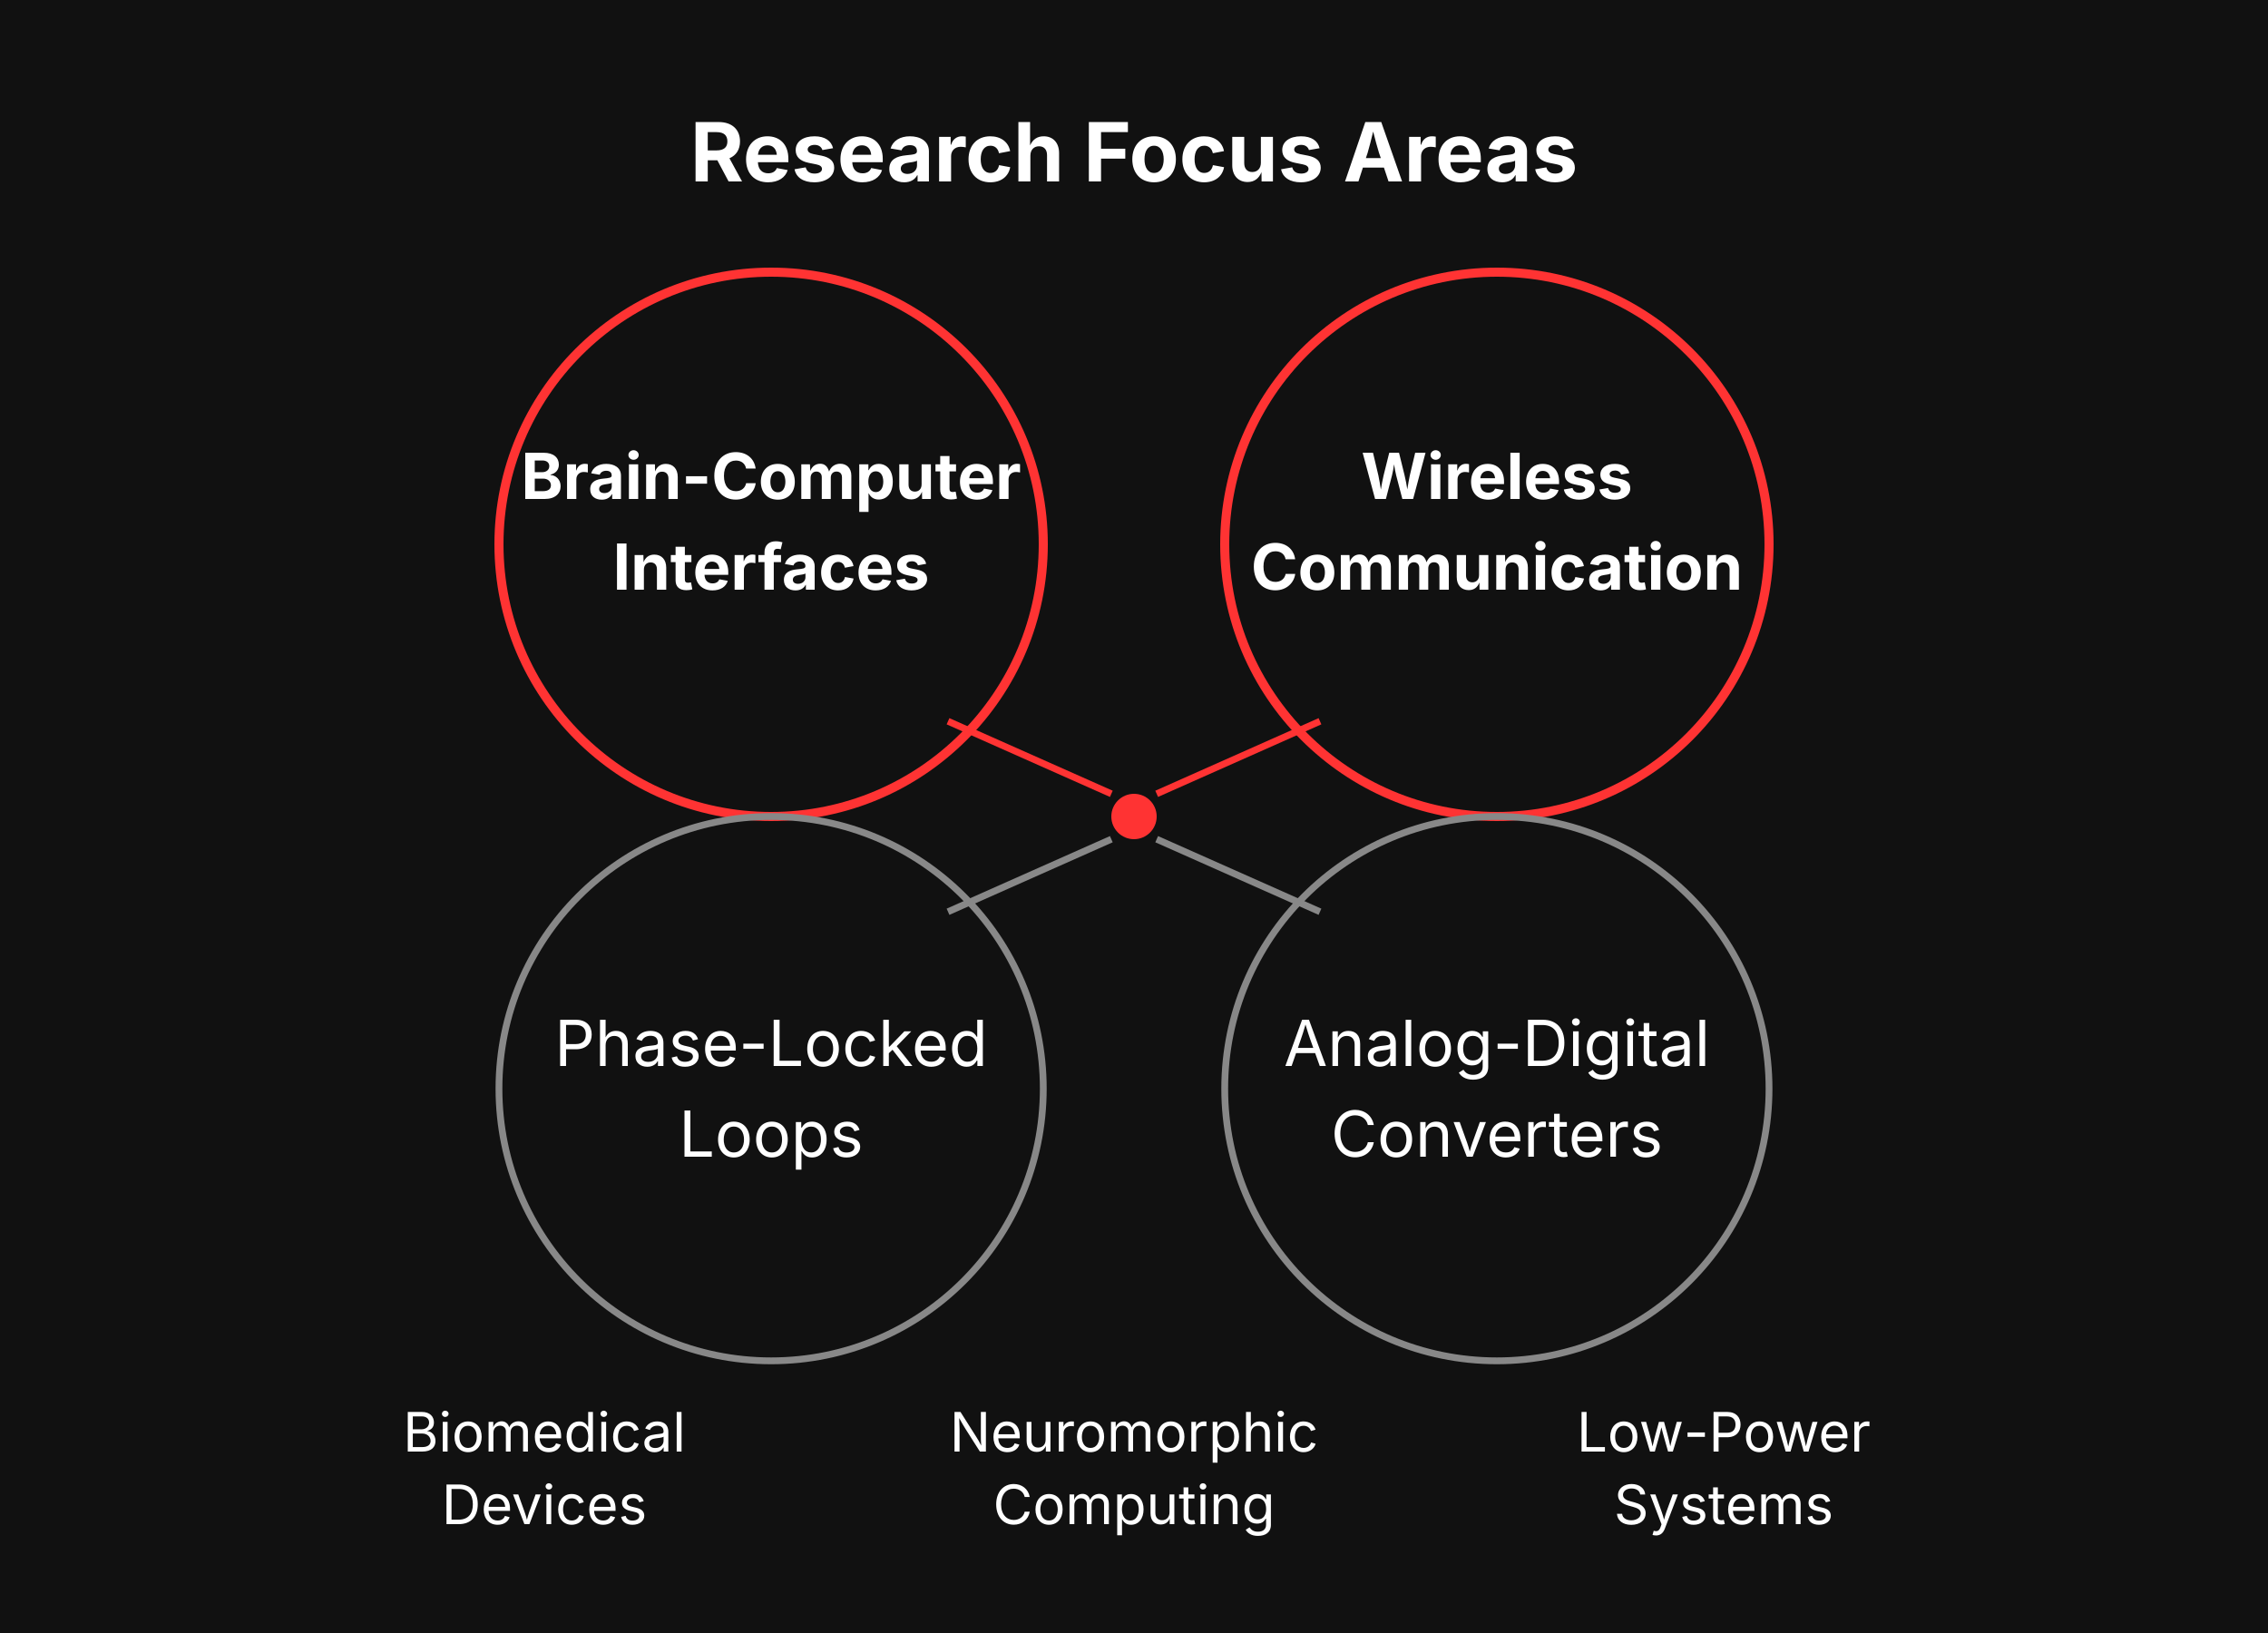
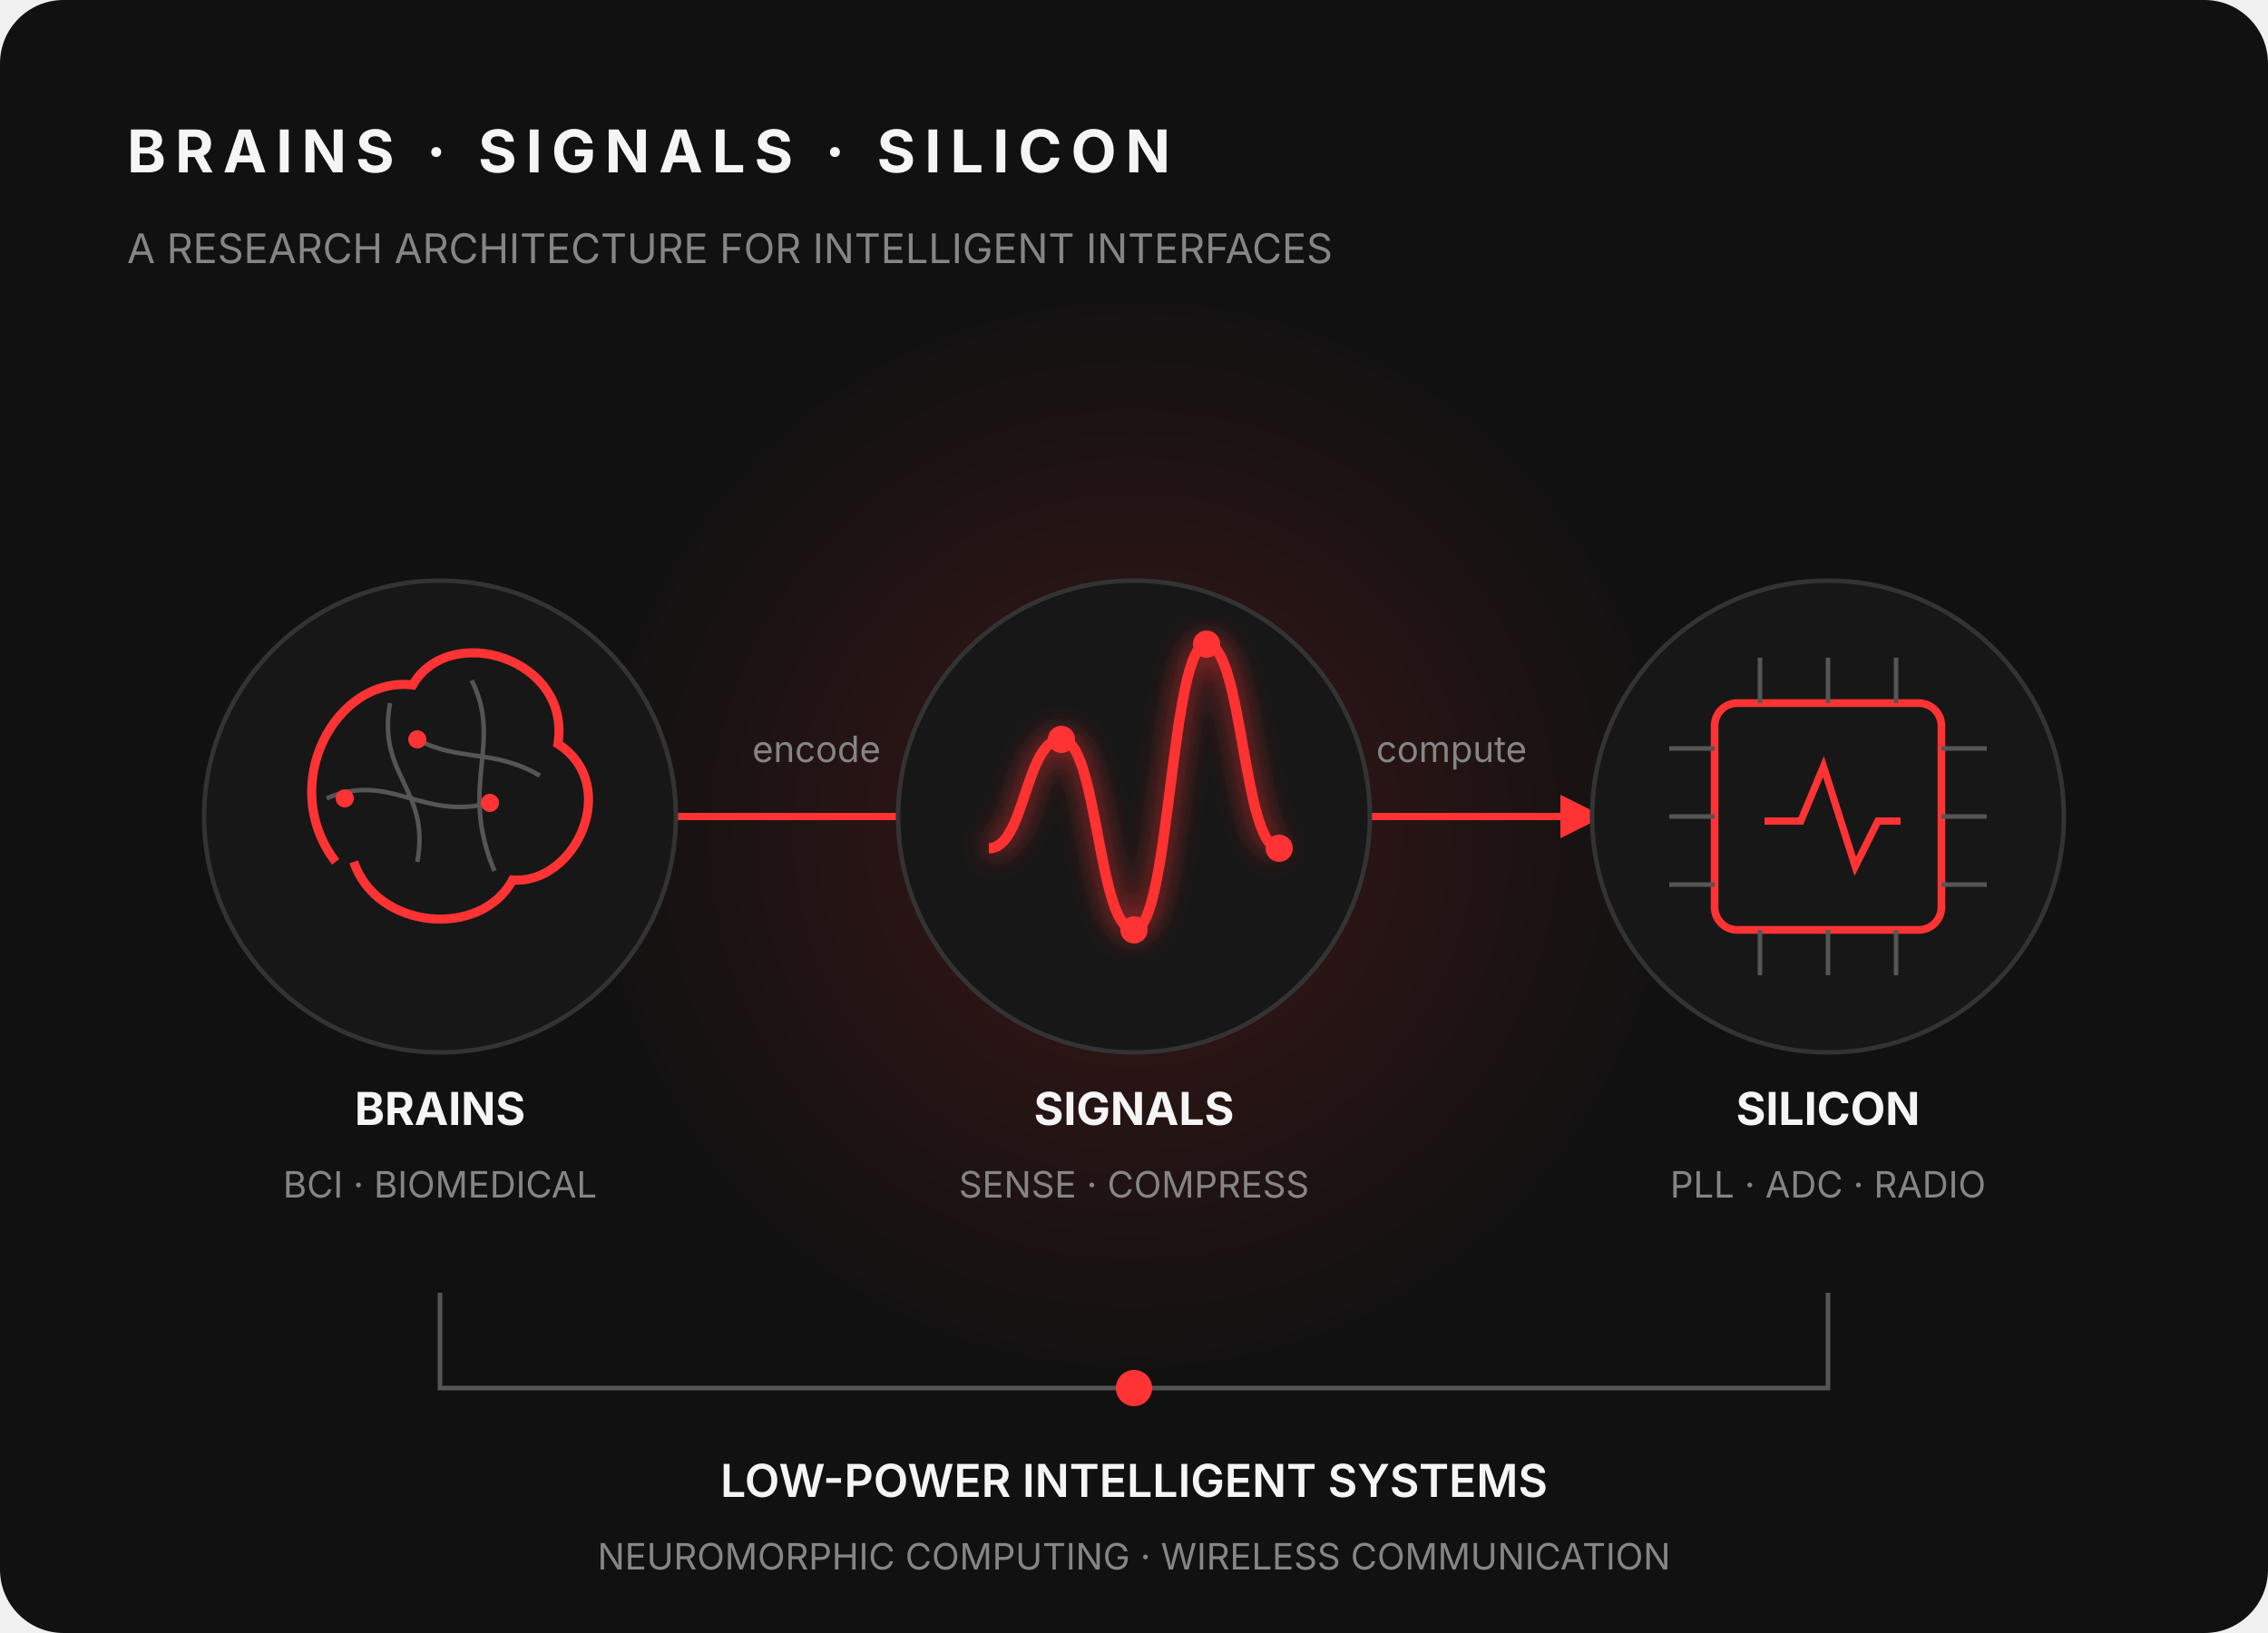
- <svg xmlns="http://www.w3.org/2000/svg" width="500" height="360" viewBox="0 0 500 360">
+ <svg xmlns="http://www.w3.org/2000/svg" width="500" height="360" viewBox="0 0 500 360" role="img" aria-labelledby="title desc">
  <defs>
-     <style>
-       .dark { display: block; }
-       .light { display: none; }
-       :root[data-theme='light'] .dark { display: none; }
-       :root[data-theme='light'] .light { display: block; }
-     </style>
+     <radialGradient id="halo">
+       <stop stop-color="#ff3333" stop-opacity=".18" />
+       <stop offset="1" stop-color="#ff3333" stop-opacity="0" />
+     </radialGradient>
+     <filter id="g">
+       <feGaussianBlur stdDeviation="3" result="b" />
+       <feMerge>
+         <feMergeNode in="b" />
+         <feMergeNode in="SourceGraphic" />
+       </feMerge>
+     </filter>
+     <marker id="a" viewBox="0 0 6 6" refX="5" refY="3" markerWidth="6" markerHeight="6" orient="auto">
+       <path d="M0 0l6 3-6 3z" fill="#ff3333" />
+     </marker>
  </defs>
-   <g class="dark">
-     <rect width="500" height="360" fill="#111111" />
-     <text x="250" y="40" font-family="Inter, Arial, sans-serif" font-size="18" font-weight="bold" fill="#ffffff" text-anchor="middle">Research Focus Areas</text>
-     <circle cx="250" cy="180" r="5" fill="#ff3333" />
-     <g id="main-areas-dark">
-       <circle cx="170" cy="120" r="60" fill="none" stroke="#ff3333" stroke-width="2" />
-       <text x="170" y="110" font-family="Inter, Arial, sans-serif" font-size="14" font-weight="bold" fill="#ffffff" text-anchor="middle">Brain-Computer</text>
-       <text x="170" y="130" font-family="Inter, Arial, sans-serif" font-size="14" font-weight="bold" fill="#ffffff" text-anchor="middle">Interfaces</text>
-       <line x1="209" y1="159" x2="245" y2="175" stroke="#ff3333" stroke-width="1.5" />
-       <circle cx="330" cy="120" r="60" fill="none" stroke="#ff3333" stroke-width="2" />
-       <text x="330" y="110" font-family="Inter, Arial, sans-serif" font-size="14" font-weight="bold" fill="#ffffff" text-anchor="middle">Wireless</text>
-       <text x="330" y="130" font-family="Inter, Arial, sans-serif" font-size="14" font-weight="bold" fill="#ffffff" text-anchor="middle">Communication</text>
-       <line x1="291" y1="159" x2="255" y2="175" stroke="#ff3333" stroke-width="1.5" />
-       <circle cx="170" cy="240" r="60" fill="none" stroke="#888888" stroke-width="1.5" />
-       <text x="170" y="235" font-family="Inter, Arial, sans-serif" font-size="14" fill="#ffffff" text-anchor="middle">Phase-Locked</text>
-       <text x="170" y="255" font-family="Inter, Arial, sans-serif" font-size="14" fill="#ffffff" text-anchor="middle">Loops</text>
-       <line x1="209" y1="201" x2="245" y2="185" stroke="#888888" stroke-width="1.5" />
-       <circle cx="330" cy="240" r="60" fill="none" stroke="#888888" stroke-width="1.5" />
-       <text x="330" y="235" font-family="Inter, Arial, sans-serif" font-size="14" fill="#ffffff" text-anchor="middle">Analog-Digital</text>
-       <text x="330" y="255" font-family="Inter, Arial, sans-serif" font-size="14" fill="#ffffff" text-anchor="middle">Converters</text>
-       <line x1="291" y1="201" x2="255" y2="185" stroke="#888888" stroke-width="1.5" />
+   <style>.bg{fill:#111}.ink{fill:#f5f5f5}.muted{fill:#858585}.panel{fill:#171717;stroke:#333}.wire{stroke:#555}:root[data-theme='light'] .bg{fill:transparent}:root[data-theme='light'] .ink{fill:#171717}:root[data-theme='light'] .muted{fill:#666}:root[data-theme='light'] .panel{fill:#fff;stroke:#d8d8d8}:root[data-theme='light'] .wire{stroke:#aaa}.t{font-family:Inter,Arial,sans-serif}</style>
+   <rect width="500" height="360" rx="14" class="bg" />
+   <text x="28" y="38" class="ink t" font-size="13" font-weight="700" letter-spacing="2">BRAINS · SIGNALS · SILICON</text>
+   <text x="28" y="58" class="muted t" font-size="9">A RESEARCH ARCHITECTURE FOR INTELLIGENT INTERFACES</text>
+   <circle cx="250" cy="184" r="122" fill="url(#halo)" />
+   <path d="M148 180H211M289 180H352" stroke="#ff3333" stroke-width="1.6" marker-end="url(#a)" />
+   <text x="180" y="168" class="muted t" font-size="8" text-anchor="middle">encode</text>
+   <text x="320" y="168" class="muted t" font-size="8" text-anchor="middle">compute</text>
+   <g>
+     <circle cx="97" cy="180" r="52" class="panel" />
+     <path d="M74 190c-13-17 0-41 17-39 8-14 35-6 32 13 14 9 4 31-10 30-7 13-30 11-35-4" fill="none" stroke="#ff3333" stroke-width="2" />
+     <path d="M86 155c-3 16 9 19 6 35M104 150c7 14-3 23 5 42M72 176c14-6 21 5 36 1M92 163c9 5 17 2 27 8" fill="none" class="wire" />
+     <circle cx="76" cy="176" r="2" fill="#ff3333" />
+     <circle cx="92" cy="163" r="2" fill="#ff3333" />
+     <circle cx="108" cy="177" r="2" fill="#ff3333" />
+     <text x="97" y="248" class="ink t" font-size="10" font-weight="700" text-anchor="middle">BRAINS</text>
+     <text x="97" y="264" class="muted t" font-size="8" text-anchor="middle">BCI · BIOMEDICAL</text>
+   </g>
+   <g>
+     <circle cx="250" cy="180" r="52" class="panel" />
+     <path d="M218 187c8 0 8-24 16-24s8 42 16 42 8-63 16-63 8 45 16 45" fill="none" stroke="#ff3333" stroke-width="2.3" filter="url(#g)" />
+     <g fill="#ff3333">
+       <circle cx="234" cy="163" r="3" />
+       <circle cx="250" cy="205" r="3" />
+       <circle cx="266" cy="142" r="3" />
+       <circle cx="282" cy="187" r="3" />
    </g>
-     <g id="applications-dark">
-       <text x="120" y="320" font-family="Inter, Arial, sans-serif" font-size="12" fill="#ffffff" text-anchor="middle">Biomedical</text>
-       <text x="120" y="336" font-family="Inter, Arial, sans-serif" font-size="12" fill="#ffffff" text-anchor="middle">Devices</text>
-       <text x="250" y="320" font-family="Inter, Arial, sans-serif" font-size="12" fill="#ffffff" text-anchor="middle">Neuromorphic</text>
-       <text x="250" y="336" font-family="Inter, Arial, sans-serif" font-size="12" fill="#ffffff" text-anchor="middle">Computing</text>
-       <text x="380" y="320" font-family="Inter, Arial, sans-serif" font-size="12" fill="#ffffff" text-anchor="middle">Low-Power</text>
-       <text x="380" y="336" font-family="Inter, Arial, sans-serif" font-size="12" fill="#ffffff" text-anchor="middle">Systems</text>
+     <text x="250" y="248" class="ink t" font-size="10" font-weight="700" text-anchor="middle">SIGNALS</text>
+     <text x="250" y="264" class="muted t" font-size="8" text-anchor="middle">SENSE · COMPRESS</text>
+   </g>
+   <g>
+     <circle cx="403" cy="180" r="52" class="panel" />
+     <rect x="378" y="155" width="50" height="50" rx="5" fill="none" stroke="#ff3333" stroke-width="1.7" />
+     <g class="wire">
+       <path d="M388 155v-10M403 155v-10M418 155v-10M388 205v10M403 205v10M418 205v10M378 165h-10M378 180h-10M378 195h-10M428 165h10M428 180h10M428 195h10" />
    </g>
+     <path d="M389 181h8l5-12 7 22 5-10h5" fill="none" stroke="#ff3333" stroke-width="1.6" />
+     <text x="403" y="248" class="ink t" font-size="10" font-weight="700" text-anchor="middle">SILICON</text>
+     <text x="403" y="264" class="muted t" font-size="8" text-anchor="middle">PLL · ADC · RADIO</text>
  </g>
-   <g class="light">
-     <rect width="500" height="360" fill="transparent" />
-     <text x="250" y="40" font-family="Inter, Arial, sans-serif" font-size="18" font-weight="bold" fill="#000000" text-anchor="middle">Research Focus Areas</text>
-     <circle cx="250" cy="180" r="5" fill="#ff3333" />
-     <g id="main-areas-light">
-       <circle cx="170" cy="120" r="60" fill="none" stroke="#ff3333" stroke-width="2" />
-       <text x="170" y="110" font-family="Inter, Arial, sans-serif" font-size="14" font-weight="bold" fill="#000000" text-anchor="middle">Brain-Computer</text>
-       <text x="170" y="130" font-family="Inter, Arial, sans-serif" font-size="14" font-weight="bold" fill="#000000" text-anchor="middle">Interfaces</text>
-       <line x1="209" y1="159" x2="245" y2="175" stroke="#ff3333" stroke-width="1.5" />
-       <circle cx="330" cy="120" r="60" fill="none" stroke="#ff3333" stroke-width="2" />
-       <text x="330" y="110" font-family="Inter, Arial, sans-serif" font-size="14" font-weight="bold" fill="#000000" text-anchor="middle">Wireless</text>
-       <text x="330" y="130" font-family="Inter, Arial, sans-serif" font-size="14" font-weight="bold" fill="#000000" text-anchor="middle">Communication</text>
-       <line x1="291" y1="159" x2="255" y2="175" stroke="#ff3333" stroke-width="1.5" />
-       <circle cx="170" cy="240" r="60" fill="none" stroke="#888888" stroke-width="1.5" />
-       <text x="170" y="235" font-family="Inter, Arial, sans-serif" font-size="14" fill="#000000" text-anchor="middle">Phase-Locked</text>
-       <text x="170" y="255" font-family="Inter, Arial, sans-serif" font-size="14" fill="#000000" text-anchor="middle">Loops</text>
-       <line x1="209" y1="201" x2="245" y2="185" stroke="#888888" stroke-width="1.5" />
-       <circle cx="330" cy="240" r="60" fill="none" stroke="#888888" stroke-width="1.5" />
-       <text x="330" y="235" font-family="Inter, Arial, sans-serif" font-size="14" fill="#000000" text-anchor="middle">Analog-Digital</text>
-       <text x="330" y="255" font-family="Inter, Arial, sans-serif" font-size="14" fill="#000000" text-anchor="middle">Converters</text>
-       <line x1="291" y1="201" x2="255" y2="185" stroke="#888888" stroke-width="1.5" />
-     </g>
-     <g id="applications-light">
-       <text x="120" y="320" font-family="Inter, Arial, sans-serif" font-size="12" fill="#000000" text-anchor="middle">Biomedical</text>
-       <text x="120" y="336" font-family="Inter, Arial, sans-serif" font-size="12" fill="#000000" text-anchor="middle">Devices</text>
-       <text x="250" y="320" font-family="Inter, Arial, sans-serif" font-size="12" fill="#000000" text-anchor="middle">Neuromorphic</text>
-       <text x="250" y="336" font-family="Inter, Arial, sans-serif" font-size="12" fill="#000000" text-anchor="middle">Computing</text>
-       <text x="380" y="320" font-family="Inter, Arial, sans-serif" font-size="12" fill="#000000" text-anchor="middle">Low-Power</text>
-       <text x="380" y="336" font-family="Inter, Arial, sans-serif" font-size="12" fill="#000000" text-anchor="middle">Systems</text>
-     </g>
-   </g>
+   <path d="M97 285v21h306v-21" fill="none" class="wire" />
+   <circle cx="250" cy="306" r="4" fill="#ff3333" />
+   <text x="250" y="330" class="ink t" font-size="10" font-weight="600" text-anchor="middle">LOW-POWER INTELLIGENT SYSTEMS</text>
+   <text x="250" y="346" class="muted t" font-size="8" text-anchor="middle">NEUROMORPHIC COMPUTING · WIRELESS COMMUNICATION</text>
</svg>
